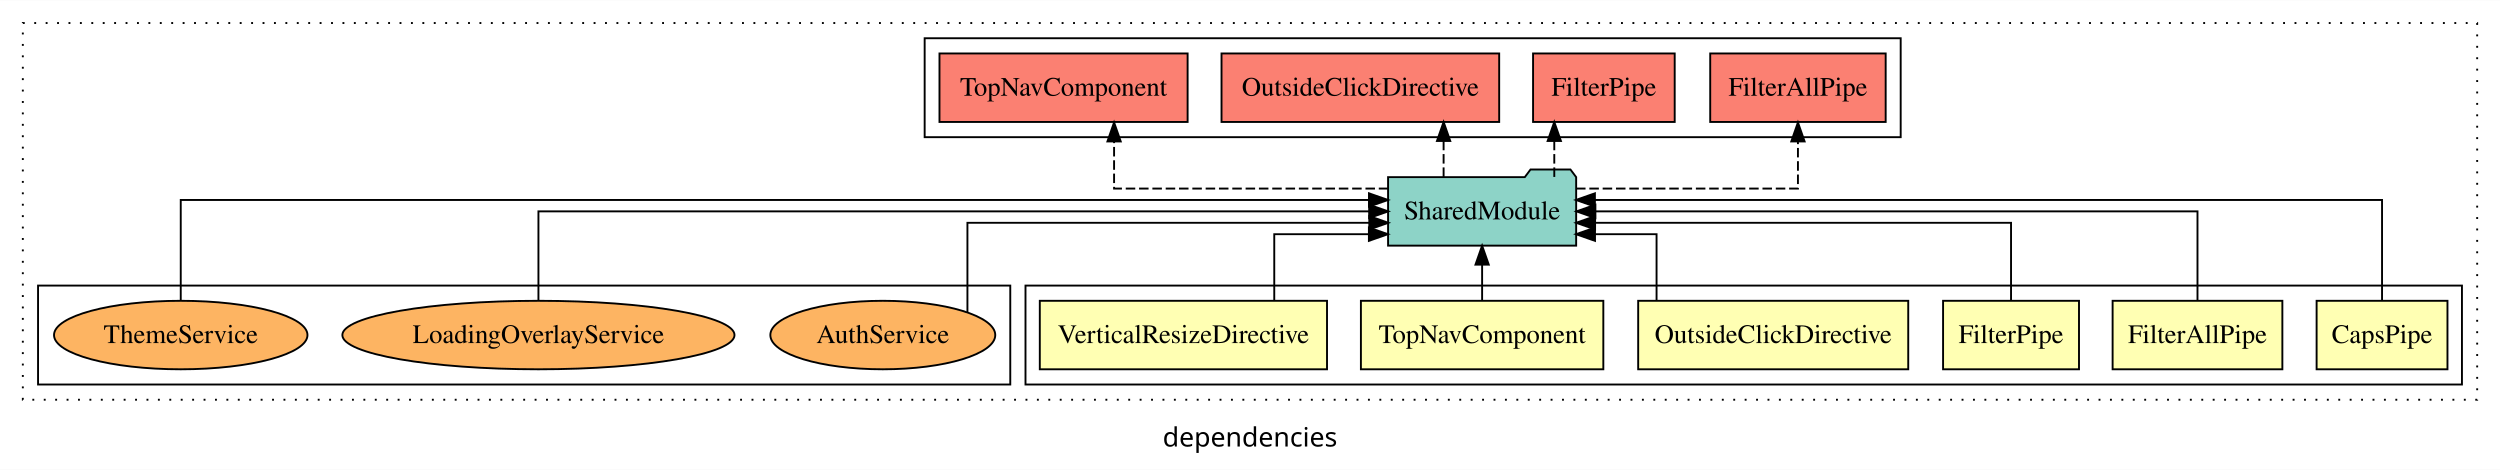
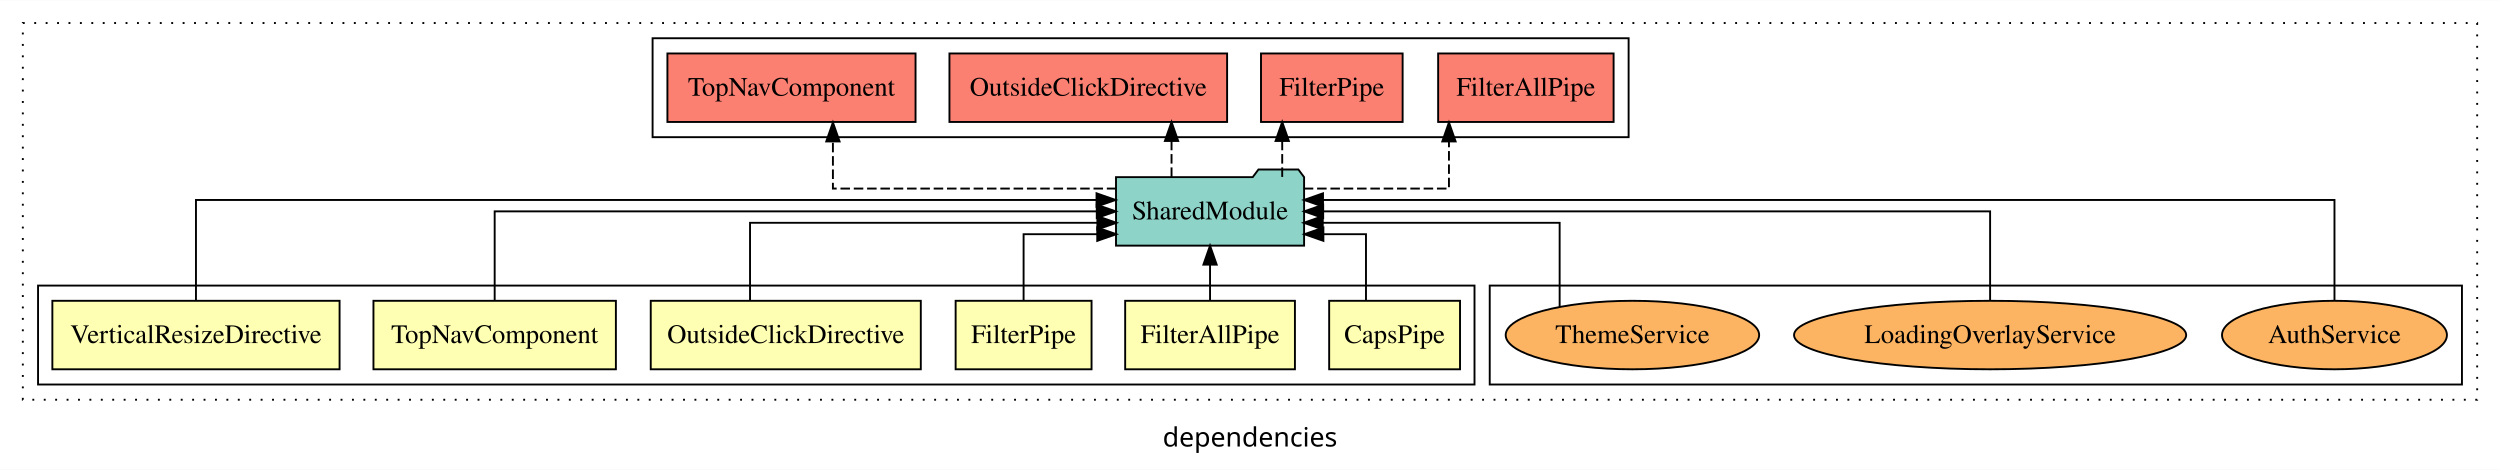
<svg xmlns="http://www.w3.org/2000/svg" width="1314pt" height="247pt" viewBox="0.00 0.00 1314.00 246.80">
  <g id="graph0" class="graph" transform="scale(1 1) rotate(0) translate(4 242.8)">
    <polygon fill="white" stroke="transparent" points="-4,4 -4,-242.8 1310,-242.8 1310,4 -4,4" />
    <text text-anchor="middle" x="653" y="-8.2" font-family="sans-serif" font-size="14.00">dependencies</text>
    <g id="clust1" class="cluster">
      <polygon fill="none" stroke="black" stroke-dasharray="1,5" points="8,-32.8 8,-230.8 1298,-230.8 1298,-32.8 8,-32.8" />
    </g>
-     <g id="clust2" class="cluster">
-       <polygon fill="none" stroke="black" points="535,-40.8 535,-92.8 1290,-92.8 1290,-40.8 535,-40.8" />
-     </g>
    <g id="clust10" class="cluster">
-       <polygon fill="none" stroke="black" points="482,-170.8 482,-222.8 995,-222.8 995,-170.8 482,-170.8" />
+       <polygon fill="none" stroke="black" points="339,-170.8 339,-222.8 852,-222.8 852,-170.8 339,-170.8" />
    </g>
    <g id="clust12" class="cluster">
-       <polygon fill="none" stroke="black" points="16,-40.8 16,-92.8 527,-92.8 527,-40.8 16,-40.8" />
+       <polygon fill="none" stroke="black" points="779,-40.8 779,-92.8 1290,-92.8 1290,-40.8 779,-40.8" />
+     </g>
+     <g id="clust2" class="cluster">
+       <polygon fill="none" stroke="black" points="16,-40.8 16,-92.8 771,-92.8 771,-40.8 16,-40.8" />
    </g>
    <g id="node1" class="node">
-       <polygon fill="#ffffb3" stroke="black" points="1282.39,-84.8 1213.61,-84.8 1213.61,-48.8 1282.39,-48.8 1282.39,-84.8" />
-       <text text-anchor="middle" x="1248" y="-62.6" font-family="Times,serif" font-size="14.00">CapsPipe</text>
+       <polygon fill="#ffffb3" stroke="black" points="763.39,-84.8 694.61,-84.8 694.61,-48.8 763.39,-48.8 763.39,-84.8" />
+       <text text-anchor="middle" x="729" y="-62.6" font-family="Times,serif" font-size="14.00">CapsPipe</text>
    </g>
    <g id="node7" class="node">
-       <polygon fill="#8dd3c7" stroke="black" points="824.43,-149.8 821.43,-153.8 800.43,-153.8 797.43,-149.8 725.57,-149.8 725.57,-113.8 824.43,-113.8 824.43,-149.8" />
-       <text text-anchor="middle" x="775" y="-127.6" font-family="Times,serif" font-size="14.00">SharedModule</text>
+       <polygon fill="#8dd3c7" stroke="black" points="681.43,-149.8 678.43,-153.8 657.43,-153.8 654.43,-149.8 582.57,-149.8 582.57,-113.8 681.43,-113.8 681.43,-149.8" />
+       <text text-anchor="middle" x="632" y="-127.6" font-family="Times,serif" font-size="14.00">SharedModule</text>
    </g>
    <g id="edge1" class="edge">
-       <path fill="none" stroke="black" d="M1248,-85.08C1248,-106.12 1248,-137.8 1248,-137.8 1248,-137.8 834.28,-137.8 834.28,-137.8" />
-       <polygon fill="black" stroke="black" points="834.28,-134.3 824.28,-137.8 834.28,-141.3 834.28,-134.3" />
+       <path fill="none" stroke="black" d="M713.96,-85.04C713.96,-100.37 713.96,-119.8 713.96,-119.8 713.96,-119.8 691.57,-119.8 691.57,-119.8" />
+       <polygon fill="black" stroke="black" points="691.57,-116.3 681.57,-119.8 691.57,-123.3 691.57,-116.3" />
    </g>
    <g id="node2" class="node">
-       <polygon fill="#ffffb3" stroke="black" points="1195.61,-84.8 1106.39,-84.8 1106.39,-48.8 1195.61,-48.8 1195.61,-84.8" />
-       <text text-anchor="middle" x="1151" y="-62.6" font-family="Times,serif" font-size="14.00">FilterAllPipe</text>
+       <polygon fill="#ffffb3" stroke="black" points="676.61,-84.8 587.39,-84.8 587.39,-48.8 676.61,-48.8 676.61,-84.8" />
+       <text text-anchor="middle" x="632" y="-62.6" font-family="Times,serif" font-size="14.00">FilterAllPipe</text>
    </g>
    <g id="edge2" class="edge">
-       <path fill="none" stroke="black" d="M1151,-84.91C1151,-104.14 1151,-131.8 1151,-131.8 1151,-131.8 834.54,-131.8 834.54,-131.8" />
-       <polygon fill="black" stroke="black" points="834.54,-128.3 824.54,-131.8 834.54,-135.3 834.54,-128.3" />
+       <path fill="none" stroke="black" d="M632,-84.91C632,-84.91 632,-103.79 632,-103.79" />
+       <polygon fill="black" stroke="black" points="628.5,-103.79 632,-113.79 635.5,-103.79 628.5,-103.79" />
    </g>
    <g id="node3" class="node">
-       <polygon fill="#ffffb3" stroke="black" points="1088.72,-84.8 1017.28,-84.8 1017.28,-48.8 1088.72,-48.8 1088.72,-84.8" />
-       <text text-anchor="middle" x="1053" y="-62.6" font-family="Times,serif" font-size="14.00">FilterPipe</text>
+       <polygon fill="#ffffb3" stroke="black" points="569.72,-84.8 498.28,-84.8 498.28,-48.8 569.72,-48.8 569.72,-84.8" />
+       <text text-anchor="middle" x="534" y="-62.6" font-family="Times,serif" font-size="14.00">FilterPipe</text>
    </g>
    <g id="edge3" class="edge">
-       <path fill="none" stroke="black" d="M1053,-84.82C1053,-102.17 1053,-125.8 1053,-125.8 1053,-125.8 834.38,-125.8 834.38,-125.8" />
-       <polygon fill="black" stroke="black" points="834.38,-122.3 824.38,-125.8 834.38,-129.3 834.38,-122.3" />
+       <path fill="none" stroke="black" d="M534,-85.04C534,-100.37 534,-119.8 534,-119.8 534,-119.8 572.71,-119.8 572.71,-119.8" />
+       <polygon fill="black" stroke="black" points="572.71,-123.3 582.71,-119.8 572.71,-116.3 572.71,-123.3" />
    </g>
    <g id="node4" class="node">
-       <polygon fill="#ffffb3" stroke="black" points="998.97,-84.8 857.03,-84.8 857.03,-48.8 998.97,-48.8 998.97,-84.8" />
-       <text text-anchor="middle" x="928" y="-62.6" font-family="Times,serif" font-size="14.00">OutsideClickDirective</text>
+       <polygon fill="#ffffb3" stroke="black" points="479.97,-84.8 338.03,-84.8 338.03,-48.8 479.97,-48.8 479.97,-84.8" />
+       <text text-anchor="middle" x="409" y="-62.6" font-family="Times,serif" font-size="14.00">OutsideClickDirective</text>
    </g>
    <g id="edge4" class="edge">
-       <path fill="none" stroke="black" d="M866.69,-85.04C866.69,-100.37 866.69,-119.8 866.69,-119.8 866.69,-119.8 834.33,-119.8 834.33,-119.8" />
-       <polygon fill="black" stroke="black" points="834.33,-116.3 824.33,-119.8 834.33,-123.3 834.33,-116.3" />
+       <path fill="none" stroke="black" d="M390.22,-84.82C390.22,-102.17 390.22,-125.8 390.22,-125.8 390.22,-125.8 572.78,-125.8 572.78,-125.8" />
+       <polygon fill="black" stroke="black" points="572.78,-129.3 582.78,-125.8 572.78,-122.3 572.78,-129.3" />
    </g>
    <g id="node5" class="node">
-       <polygon fill="#ffffb3" stroke="black" points="838.71,-84.8 711.29,-84.8 711.29,-48.8 838.71,-48.8 838.71,-84.8" />
-       <text text-anchor="middle" x="775" y="-62.6" font-family="Times,serif" font-size="14.00">TopNavComponent</text>
+       <polygon fill="#ffffb3" stroke="black" points="319.71,-84.8 192.29,-84.8 192.29,-48.8 319.71,-48.8 319.71,-84.8" />
+       <text text-anchor="middle" x="256" y="-62.6" font-family="Times,serif" font-size="14.00">TopNavComponent</text>
    </g>
    <g id="edge5" class="edge">
-       <path fill="none" stroke="black" d="M775,-84.91C775,-84.91 775,-103.79 775,-103.79" />
-       <polygon fill="black" stroke="black" points="771.5,-103.79 775,-113.79 778.5,-103.79 771.5,-103.79" />
+       <path fill="none" stroke="black" d="M256,-84.91C256,-104.14 256,-131.8 256,-131.8 256,-131.8 572.46,-131.8 572.46,-131.8" />
+       <polygon fill="black" stroke="black" points="572.46,-135.3 582.46,-131.8 572.46,-128.3 572.46,-135.3" />
    </g>
    <g id="node6" class="node">
-       <polygon fill="#ffffb3" stroke="black" points="693.48,-84.8 542.52,-84.8 542.52,-48.8 693.48,-48.8 693.48,-84.8" />
-       <text text-anchor="middle" x="618" y="-62.6" font-family="Times,serif" font-size="14.00">VerticalResizeDirective</text>
+       <polygon fill="#ffffb3" stroke="black" points="174.48,-84.8 23.52,-84.8 23.52,-48.8 174.48,-48.8 174.48,-84.8" />
+       <text text-anchor="middle" x="99" y="-62.6" font-family="Times,serif" font-size="14.00">VerticalResizeDirective</text>
    </g>
    <g id="edge6" class="edge">
-       <path fill="none" stroke="black" d="M665.75,-85.04C665.75,-100.37 665.75,-119.8 665.75,-119.8 665.75,-119.8 715.49,-119.8 715.49,-119.8" />
-       <polygon fill="black" stroke="black" points="715.49,-123.3 725.49,-119.8 715.49,-116.3 715.49,-123.3" />
+       <path fill="none" stroke="black" d="M99,-85.08C99,-106.12 99,-137.8 99,-137.8 99,-137.8 572.34,-137.8 572.34,-137.8" />
+       <polygon fill="black" stroke="black" points="572.34,-141.3 582.34,-137.8 572.34,-134.3 572.34,-141.3" />
    </g>
    <g id="node8" class="node">
-       <polygon fill="#fb8072" stroke="black" points="987.11,-214.8 894.89,-214.8 894.89,-178.8 987.11,-178.8 987.11,-214.8" />
-       <text text-anchor="middle" x="941" y="-192.6" font-family="Times,serif" font-size="14.00">FilterAllPipe </text>
+       <polygon fill="#fb8072" stroke="black" points="844.11,-214.8 751.89,-214.8 751.89,-178.8 844.11,-178.8 844.11,-214.8" />
+       <text text-anchor="middle" x="798" y="-192.6" font-family="Times,serif" font-size="14.00">FilterAllPipe </text>
    </g>
    <g id="edge7" class="edge">
-       <path fill="none" stroke="black" stroke-dasharray="5,2" d="M824.36,-143.8C873.29,-143.8 941,-143.8 941,-143.8 941,-143.8 941,-168.56 941,-168.56" />
-       <polygon fill="black" stroke="black" points="937.5,-168.56 941,-178.56 944.5,-168.56 937.5,-168.56" />
+       <path fill="none" stroke="black" stroke-dasharray="5,2" d="M681.27,-143.8C716.45,-143.8 757.57,-143.8 757.57,-143.8 757.57,-143.8 757.57,-168.56 757.57,-168.56" />
+       <polygon fill="black" stroke="black" points="754.07,-168.56 757.57,-178.56 761.07,-168.56 754.07,-168.56" />
    </g>
    <g id="node9" class="node">
-       <polygon fill="#fb8072" stroke="black" points="876.22,-214.8 801.78,-214.8 801.78,-178.8 876.22,-178.8 876.22,-214.8" />
-       <text text-anchor="middle" x="839" y="-192.6" font-family="Times,serif" font-size="14.00">FilterPipe </text>
+       <polygon fill="#fb8072" stroke="black" points="733.22,-214.8 658.78,-214.8 658.78,-178.8 733.22,-178.8 733.22,-214.8" />
+       <text text-anchor="middle" x="696" y="-192.6" font-family="Times,serif" font-size="14.00">FilterPipe </text>
    </g>
    <g id="edge8" class="edge">
-       <path fill="none" stroke="black" stroke-dasharray="5,2" d="M812.93,-149.91C812.93,-149.91 812.93,-168.79 812.93,-168.79" />
-       <polygon fill="black" stroke="black" points="809.43,-168.79 812.93,-178.79 816.43,-168.79 809.43,-168.79" />
+       <path fill="none" stroke="black" stroke-dasharray="5,2" d="M669.93,-149.91C669.93,-149.91 669.93,-168.79 669.93,-168.79" />
+       <polygon fill="black" stroke="black" points="666.43,-168.79 669.93,-178.79 673.43,-168.79 666.43,-168.79" />
    </g>
    <g id="node10" class="node">
-       <polygon fill="#fb8072" stroke="black" points="783.97,-214.8 638.03,-214.8 638.03,-178.8 783.97,-178.8 783.97,-214.8" />
-       <text text-anchor="middle" x="711" y="-192.6" font-family="Times,serif" font-size="14.00">OutsideClickDirective </text>
+       <polygon fill="#fb8072" stroke="black" points="640.97,-214.8 495.03,-214.8 495.03,-178.8 640.97,-178.8 640.97,-214.8" />
+       <text text-anchor="middle" x="568" y="-192.6" font-family="Times,serif" font-size="14.00">OutsideClickDirective </text>
    </g>
    <g id="edge9" class="edge">
-       <path fill="none" stroke="black" stroke-dasharray="5,2" d="M754.76,-149.91C754.76,-149.91 754.76,-168.79 754.76,-168.79" />
-       <polygon fill="black" stroke="black" points="751.26,-168.79 754.76,-178.79 758.26,-168.79 751.26,-168.79" />
+       <path fill="none" stroke="black" stroke-dasharray="5,2" d="M611.76,-149.91C611.76,-149.91 611.76,-168.79 611.76,-168.79" />
+       <polygon fill="black" stroke="black" points="608.26,-168.79 611.76,-178.79 615.26,-168.79 608.26,-168.79" />
    </g>
    <g id="node11" class="node">
-       <polygon fill="#fb8072" stroke="black" points="620.21,-214.8 489.79,-214.8 489.79,-178.8 620.21,-178.8 620.21,-214.8" />
-       <text text-anchor="middle" x="555" y="-192.6" font-family="Times,serif" font-size="14.00">TopNavComponent </text>
+       <polygon fill="#fb8072" stroke="black" points="477.21,-214.8 346.79,-214.8 346.79,-178.8 477.21,-178.8 477.21,-214.8" />
+       <text text-anchor="middle" x="412" y="-192.6" font-family="Times,serif" font-size="14.00">TopNavComponent </text>
    </g>
    <g id="edge10" class="edge">
-       <path fill="none" stroke="black" stroke-dasharray="5,2" d="M725.69,-143.8C668.37,-143.8 581.56,-143.8 581.56,-143.8 581.56,-143.8 581.56,-168.56 581.56,-168.56" />
-       <polygon fill="black" stroke="black" points="578.06,-168.56 581.56,-178.56 585.06,-168.56 578.06,-168.56" />
+       <path fill="none" stroke="black" stroke-dasharray="5,2" d="M582.75,-143.8C524.04,-143.8 433.78,-143.8 433.78,-143.8 433.78,-143.8 433.78,-168.56 433.78,-168.56" />
+       <polygon fill="black" stroke="black" points="430.28,-168.56 433.78,-178.56 437.28,-168.56 430.28,-168.56" />
    </g>
    <g id="node12" class="node">
-       <ellipse fill="#fdb462" stroke="black" cx="460" cy="-66.8" rx="59.11" ry="18" />
-       <text text-anchor="middle" x="460" y="-62.6" font-family="Times,serif" font-size="14.00">AuthService</text>
+       <ellipse fill="#fdb462" stroke="black" cx="1223" cy="-66.8" rx="59.11" ry="18" />
+       <text text-anchor="middle" x="1223" y="-62.6" font-family="Times,serif" font-size="14.00">AuthService</text>
    </g>
    <g id="edge11" class="edge">
-       <path fill="none" stroke="black" d="M504.48,-78.74C504.48,-95.98 504.48,-125.8 504.48,-125.8 504.48,-125.8 715.7,-125.8 715.7,-125.8" />
-       <polygon fill="black" stroke="black" points="715.7,-129.3 725.7,-125.8 715.7,-122.3 715.7,-129.3" />
+       <path fill="none" stroke="black" d="M1223,-85.08C1223,-106.12 1223,-137.8 1223,-137.8 1223,-137.8 691.37,-137.8 691.37,-137.8" />
+       <polygon fill="black" stroke="black" points="691.37,-134.3 681.37,-137.8 691.37,-141.3 691.37,-134.3" />
    </g>
    <g id="node13" class="node">
-       <ellipse fill="#fdb462" stroke="black" cx="279" cy="-66.8" rx="103.06" ry="18" />
-       <text text-anchor="middle" x="279" y="-62.6" font-family="Times,serif" font-size="14.00">LoadingOverlayService</text>
+       <ellipse fill="#fdb462" stroke="black" cx="1042" cy="-66.8" rx="103.06" ry="18" />
+       <text text-anchor="middle" x="1042" y="-62.6" font-family="Times,serif" font-size="14.00">LoadingOverlayService</text>
    </g>
    <g id="edge12" class="edge">
-       <path fill="none" stroke="black" d="M279,-84.91C279,-104.14 279,-131.8 279,-131.8 279,-131.8 715.63,-131.8 715.63,-131.8" />
-       <polygon fill="black" stroke="black" points="715.63,-135.3 725.63,-131.8 715.63,-128.3 715.63,-135.3" />
+       <path fill="none" stroke="black" d="M1042,-84.91C1042,-104.14 1042,-131.8 1042,-131.8 1042,-131.8 691.46,-131.8 691.46,-131.8" />
+       <polygon fill="black" stroke="black" points="691.46,-128.3 681.46,-131.8 691.46,-135.3 691.46,-128.3" />
    </g>
    <g id="node14" class="node">
-       <ellipse fill="#fdb462" stroke="black" cx="91" cy="-66.8" rx="66.61" ry="18" />
-       <text text-anchor="middle" x="91" y="-62.6" font-family="Times,serif" font-size="14.00">ThemeService</text>
+       <ellipse fill="#fdb462" stroke="black" cx="854" cy="-66.8" rx="66.61" ry="18" />
+       <text text-anchor="middle" x="854" y="-62.6" font-family="Times,serif" font-size="14.00">ThemeService</text>
    </g>
    <g id="edge13" class="edge">
-       <path fill="none" stroke="black" d="M91,-85.08C91,-106.12 91,-137.8 91,-137.8 91,-137.8 715.53,-137.8 715.53,-137.8" />
-       <polygon fill="black" stroke="black" points="715.53,-141.3 725.53,-137.8 715.53,-134.3 715.53,-141.3" />
+       <path fill="none" stroke="black" d="M815.75,-81.69C815.75,-99.17 815.75,-125.8 815.75,-125.8 815.75,-125.8 691.24,-125.8 691.24,-125.8" />
+       <polygon fill="black" stroke="black" points="691.24,-122.3 681.24,-125.8 691.24,-129.3 691.24,-122.3" />
    </g>
  </g>
</svg>
